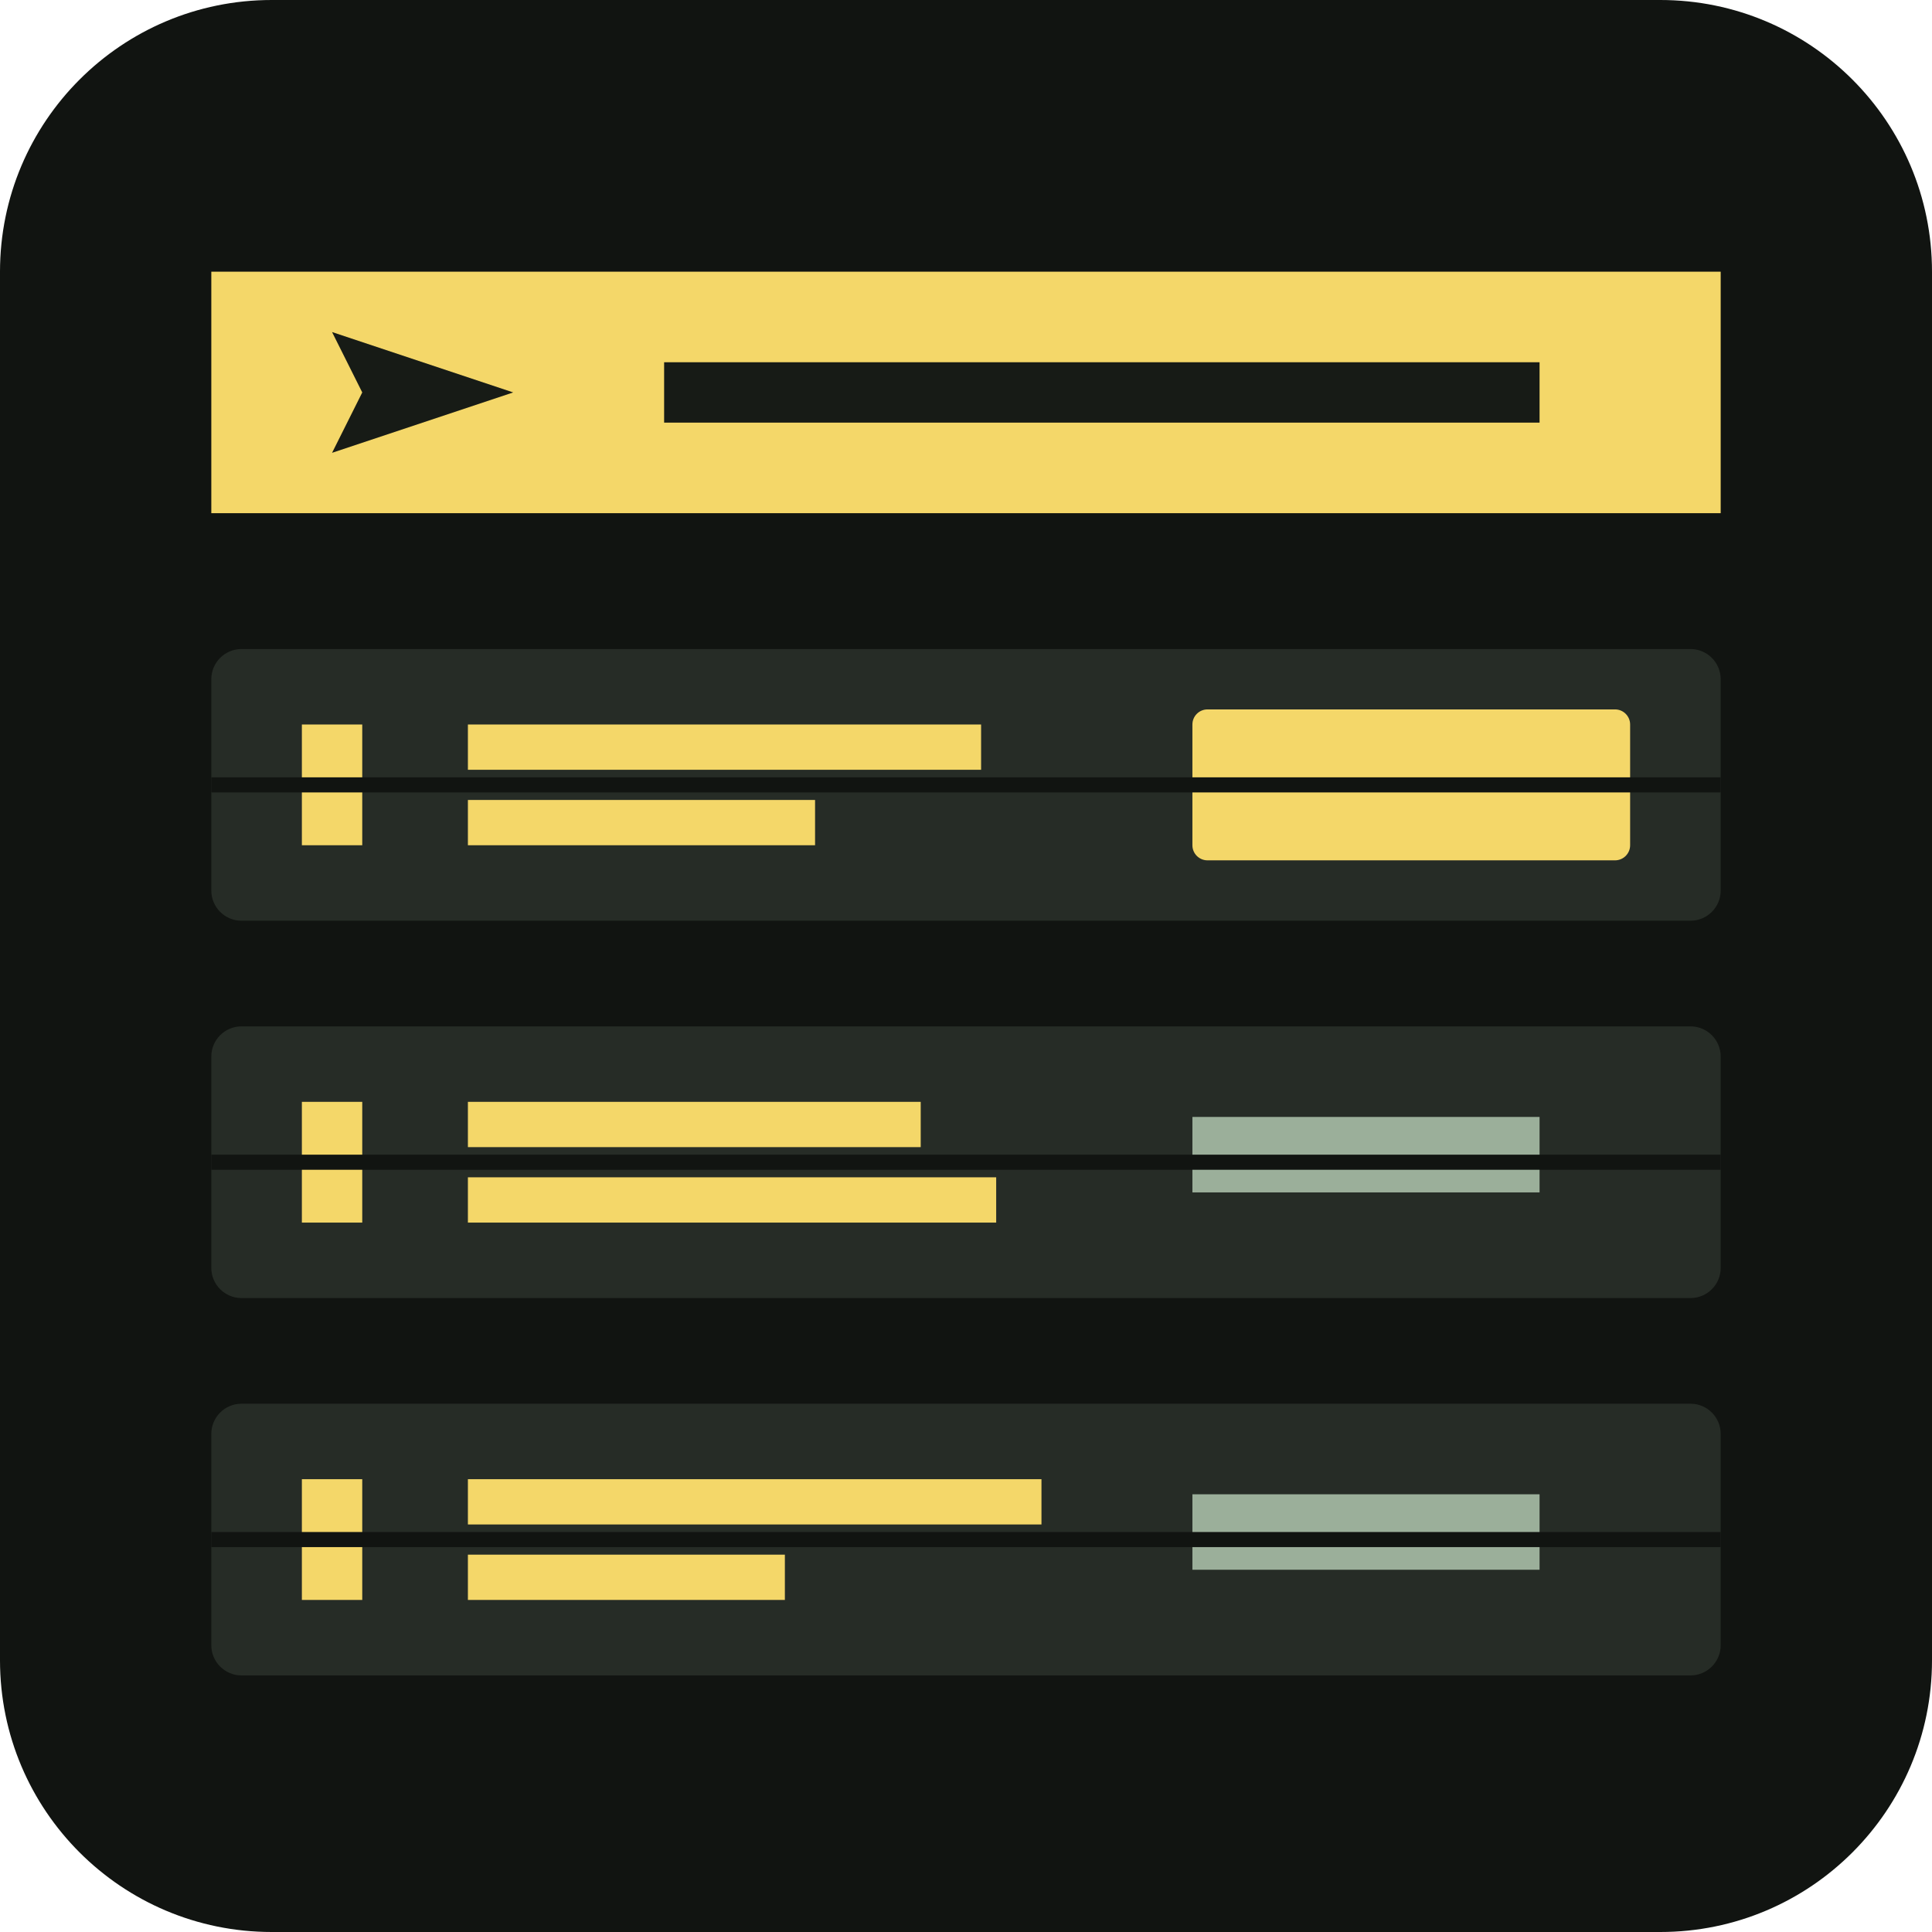
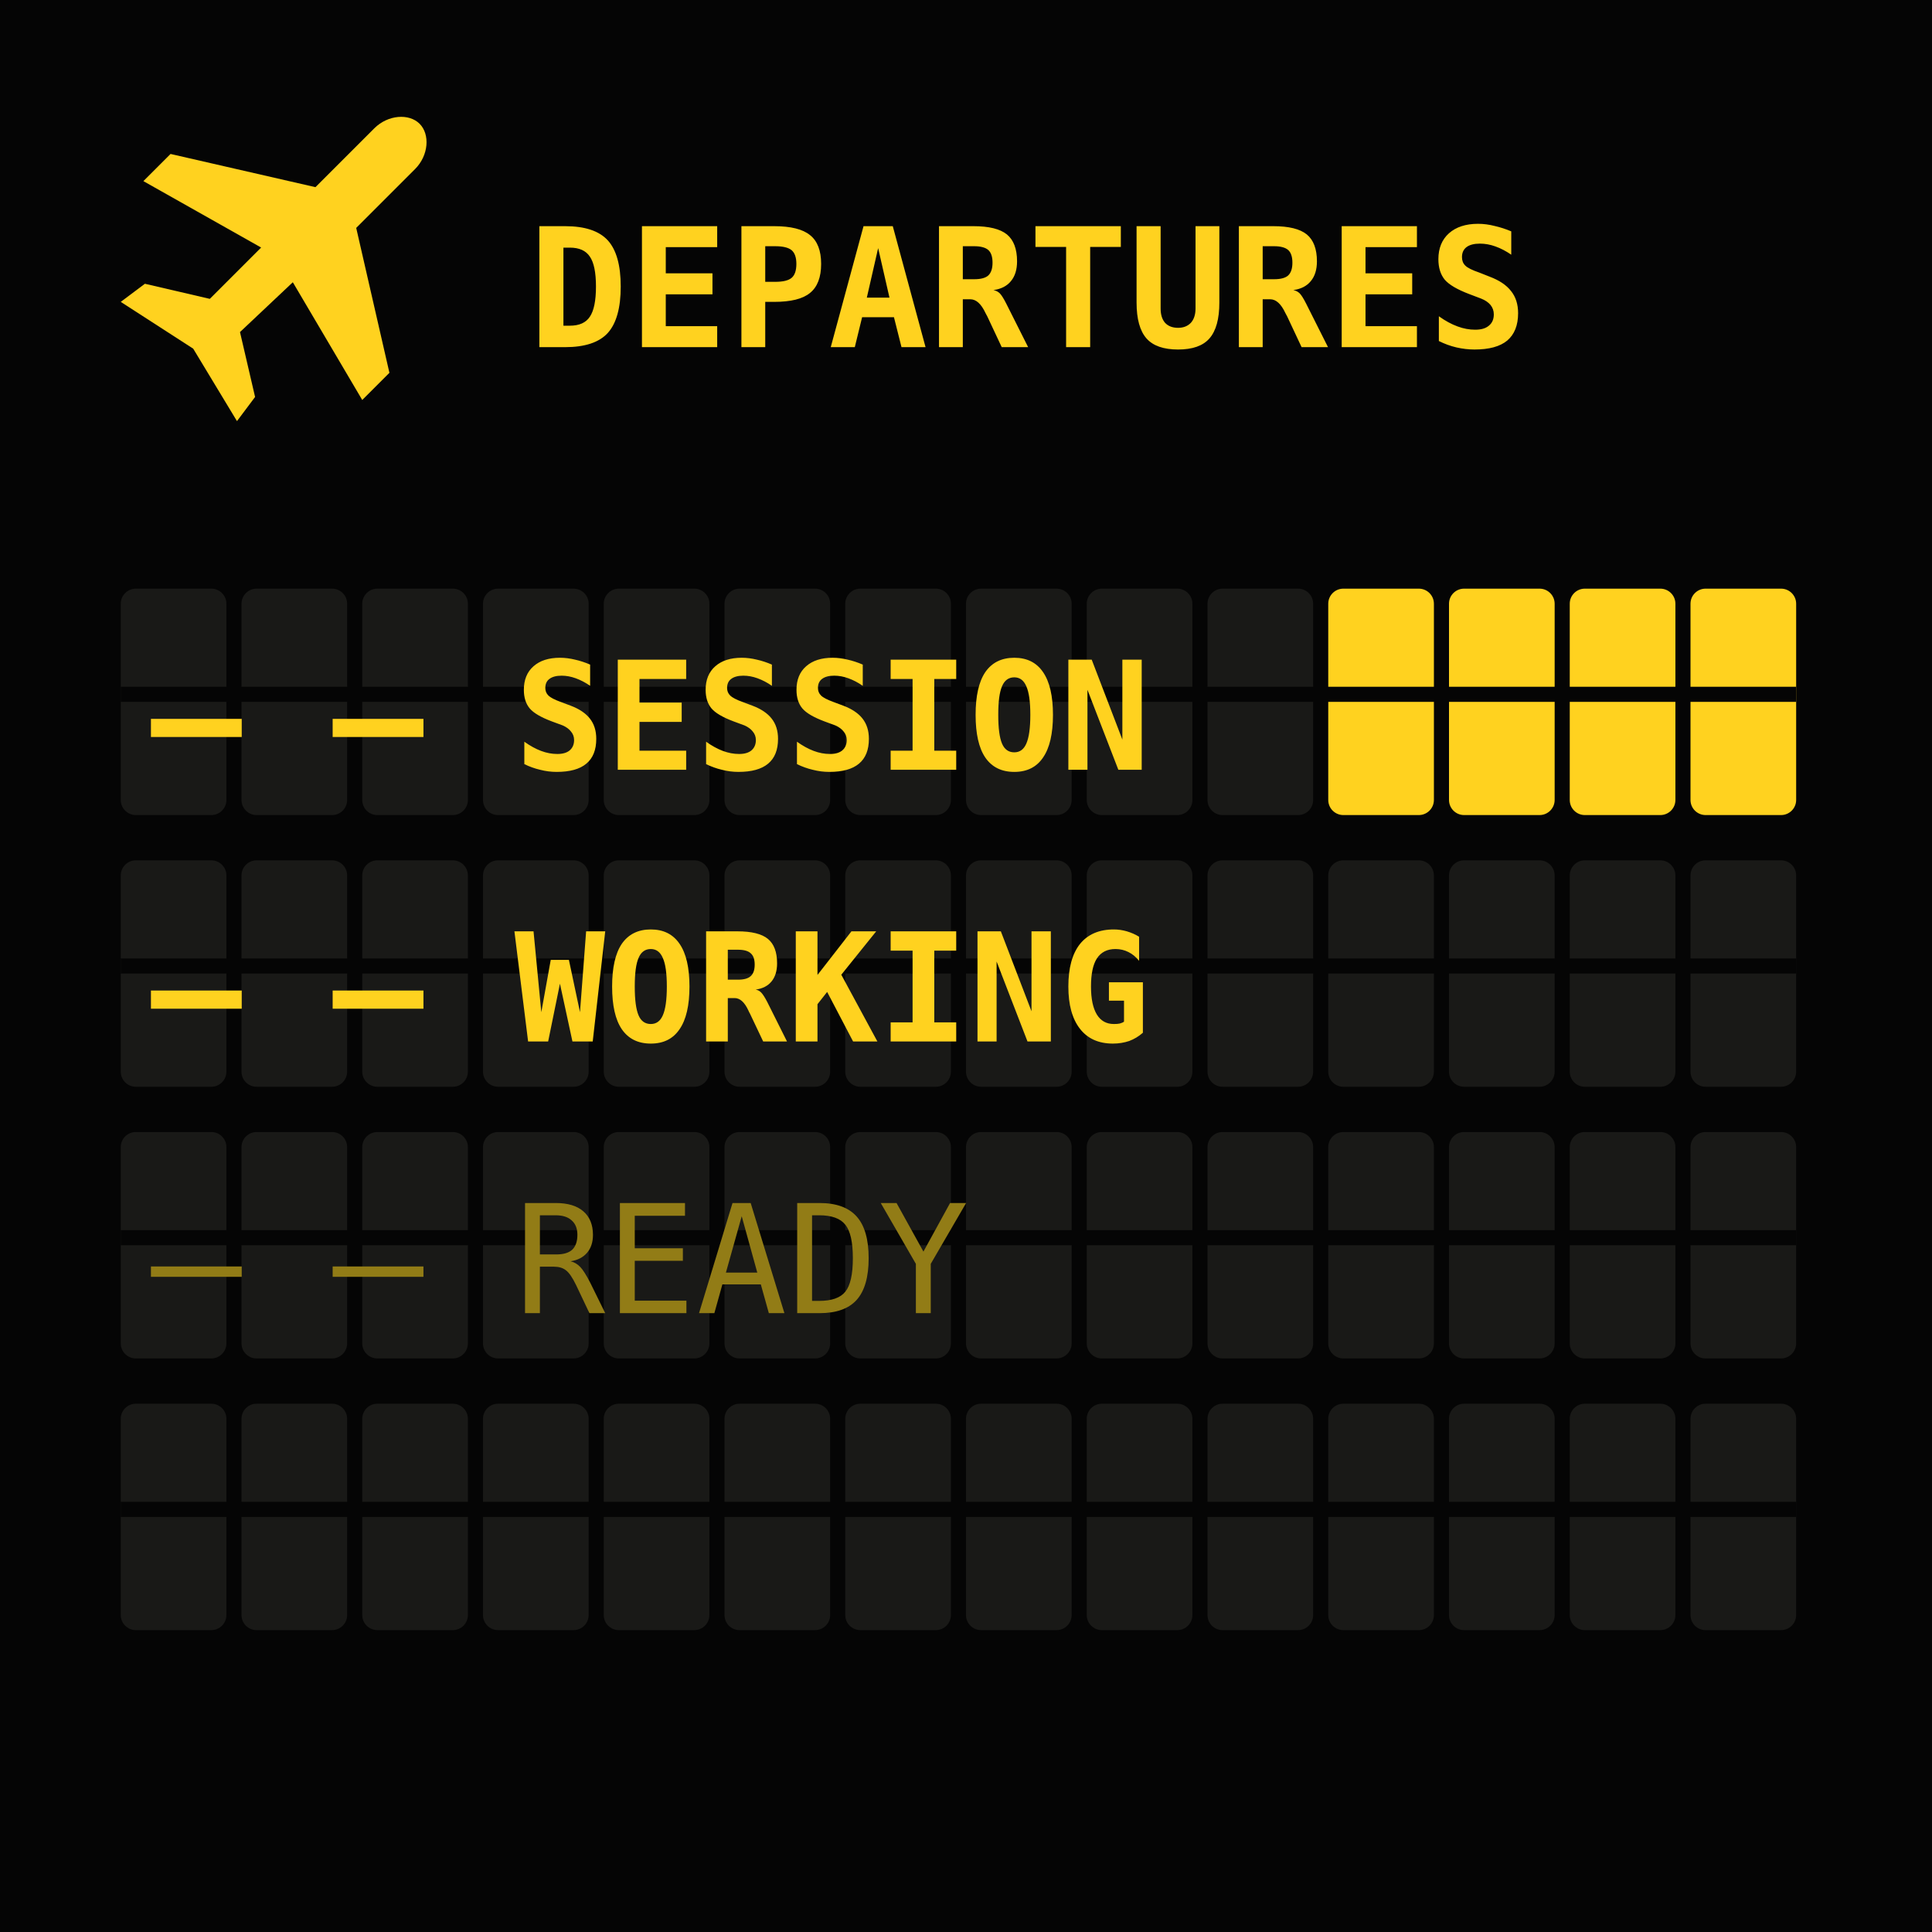
- <svg xmlns="http://www.w3.org/2000/svg" width="128" height="128" viewBox="0 0 128 128">
-   <rect width="128" height="128" rx="18" fill="#111411" />
-   <path d="M14 18h100v16H14z" fill="#f4d769" />
-   <path d="m22 22 12 4-12 4 2-4z" fill="#171b16" />
-   <path d="M44 24h58v4H44z" fill="#171b16" />
-   <g fill="#262c26">
-     <rect x="14" y="43" width="100" height="18" rx="2" />
-     <rect x="14" y="68" width="100" height="18" rx="2" />
-     <rect x="14" y="93" width="100" height="18" rx="2" />
+ <svg xmlns="http://www.w3.org/2000/svg" viewBox="0 0 128 128">
+   <rect width="128" height="128" fill="#050505" />
+   <g fill="#ffd21f">
+     <path d="M8 20 9.6 18.8l4.3 1 3.4-3.4L9.5 12l1.8-1.8 9.6 2.2 3.9-3.9c.9-.9 2.3-1 3-.3s.6 2.1-.3 3l-3.9 3.9 2.2 9.6-1.8 1.8-4.6-7.8-3.5 3.3 1 4.3-1.2 1.6-2.9-4.8z" />
+     <text x="35" y="23" font-family="monospace" font-size="11" font-weight="bold">DEPARTURES</text>
  </g>
-   <g fill="#f4d769">
-     <path d="M20 48h4v8h-4zm11 0h34v3H31zm0 5h23v3H31z" />
-     <path d="M20 73h4v8h-4zm11 0h30v3H31zm0 5h35v3H31z" />
-     <path d="M20 98h4v8h-4zm11 0h38v3H31zm0 5h21v3H31z" />
-     <rect x="79" y="47" width="29" height="10" rx="1" />
+   <rect x="8" y="39" width="7" height="15" rx="1" fill="#191917" />
+   <rect x="16" y="39" width="7" height="15" rx="1" fill="#191917" />
+   <rect x="24" y="39" width="7" height="15" rx="1" fill="#191917" />
+   <rect x="32" y="39" width="7" height="15" rx="1" fill="#191917" />
+   <rect x="40" y="39" width="7" height="15" rx="1" fill="#191917" />
+   <rect x="48" y="39" width="7" height="15" rx="1" fill="#191917" />
+   <rect x="56" y="39" width="7" height="15" rx="1" fill="#191917" />
+   <rect x="64" y="39" width="7" height="15" rx="1" fill="#191917" />
+   <rect x="72" y="39" width="7" height="15" rx="1" fill="#191917" />
+   <rect x="80" y="39" width="7" height="15" rx="1" fill="#191917" />
+   <rect x="88" y="39" width="7" height="15" rx="1" fill="#ffd21f" />
+   <rect x="96" y="39" width="7" height="15" rx="1" fill="#ffd21f" />
+   <rect x="104" y="39" width="7" height="15" rx="1" fill="#ffd21f" />
+   <rect x="112" y="39" width="7" height="15" rx="1" fill="#ffd21f" />
+   <path d="M8 46H119" stroke="#050505" />
+   <rect x="8" y="57" width="7" height="15" rx="1" fill="#191917" />
+   <rect x="16" y="57" width="7" height="15" rx="1" fill="#191917" />
+   <rect x="24" y="57" width="7" height="15" rx="1" fill="#191917" />
+   <rect x="32" y="57" width="7" height="15" rx="1" fill="#191917" />
+   <rect x="40" y="57" width="7" height="15" rx="1" fill="#191917" />
+   <rect x="48" y="57" width="7" height="15" rx="1" fill="#191917" />
+   <rect x="56" y="57" width="7" height="15" rx="1" fill="#191917" />
+   <rect x="64" y="57" width="7" height="15" rx="1" fill="#191917" />
+   <rect x="72" y="57" width="7" height="15" rx="1" fill="#191917" />
+   <rect x="80" y="57" width="7" height="15" rx="1" fill="#191917" />
+   <rect x="88" y="57" width="7" height="15" rx="1" fill="#191917" />
+   <rect x="96" y="57" width="7" height="15" rx="1" fill="#191917" />
+   <rect x="104" y="57" width="7" height="15" rx="1" fill="#191917" />
+   <rect x="112" y="57" width="7" height="15" rx="1" fill="#191917" />
+   <path d="M8 64H119" stroke="#050505" />
+   <rect x="8" y="75" width="7" height="15" rx="1" fill="#191917" />
+   <rect x="16" y="75" width="7" height="15" rx="1" fill="#191917" />
+   <rect x="24" y="75" width="7" height="15" rx="1" fill="#191917" />
+   <rect x="32" y="75" width="7" height="15" rx="1" fill="#191917" />
+   <rect x="40" y="75" width="7" height="15" rx="1" fill="#191917" />
+   <rect x="48" y="75" width="7" height="15" rx="1" fill="#191917" />
+   <rect x="56" y="75" width="7" height="15" rx="1" fill="#191917" />
+   <rect x="64" y="75" width="7" height="15" rx="1" fill="#191917" />
+   <rect x="72" y="75" width="7" height="15" rx="1" fill="#191917" />
+   <rect x="80" y="75" width="7" height="15" rx="1" fill="#191917" />
+   <rect x="88" y="75" width="7" height="15" rx="1" fill="#191917" />
+   <rect x="96" y="75" width="7" height="15" rx="1" fill="#191917" />
+   <rect x="104" y="75" width="7" height="15" rx="1" fill="#191917" />
+   <rect x="112" y="75" width="7" height="15" rx="1" fill="#191917" />
+   <path d="M8 82H119" stroke="#050505" />
+   <rect x="8" y="93" width="7" height="15" rx="1" fill="#191917" />
+   <rect x="16" y="93" width="7" height="15" rx="1" fill="#191917" />
+   <rect x="24" y="93" width="7" height="15" rx="1" fill="#191917" />
+   <rect x="32" y="93" width="7" height="15" rx="1" fill="#191917" />
+   <rect x="40" y="93" width="7" height="15" rx="1" fill="#191917" />
+   <rect x="48" y="93" width="7" height="15" rx="1" fill="#191917" />
+   <rect x="56" y="93" width="7" height="15" rx="1" fill="#191917" />
+   <rect x="64" y="93" width="7" height="15" rx="1" fill="#191917" />
+   <rect x="72" y="93" width="7" height="15" rx="1" fill="#191917" />
+   <rect x="80" y="93" width="7" height="15" rx="1" fill="#191917" />
+   <rect x="88" y="93" width="7" height="15" rx="1" fill="#191917" />
+   <rect x="96" y="93" width="7" height="15" rx="1" fill="#191917" />
+   <rect x="104" y="93" width="7" height="15" rx="1" fill="#191917" />
+   <rect x="112" y="93" width="7" height="15" rx="1" fill="#191917" />
+   <path d="M8 100H119" stroke="#050505" />
+   <g fill="#ffd21f" font-family="monospace" font-size="10" font-weight="bold">
+     <text x="10" y="51">— — SESSION</text>
+     <text x="10" y="69">— — WORKING</text>
  </g>
-   <g fill="#9baf9a">
-     <path d="M79 74h23v5H79zm0 25h23v5H79z" />
-   </g>
-   <g stroke="#111411">
-     <path d="M14 52h100M14 77h100M14 102h100" />
+   <g fill="#927c16" font-family="monospace" font-size="10">
+     <text x="10" y="87">— — READY</text>
  </g>
</svg>
